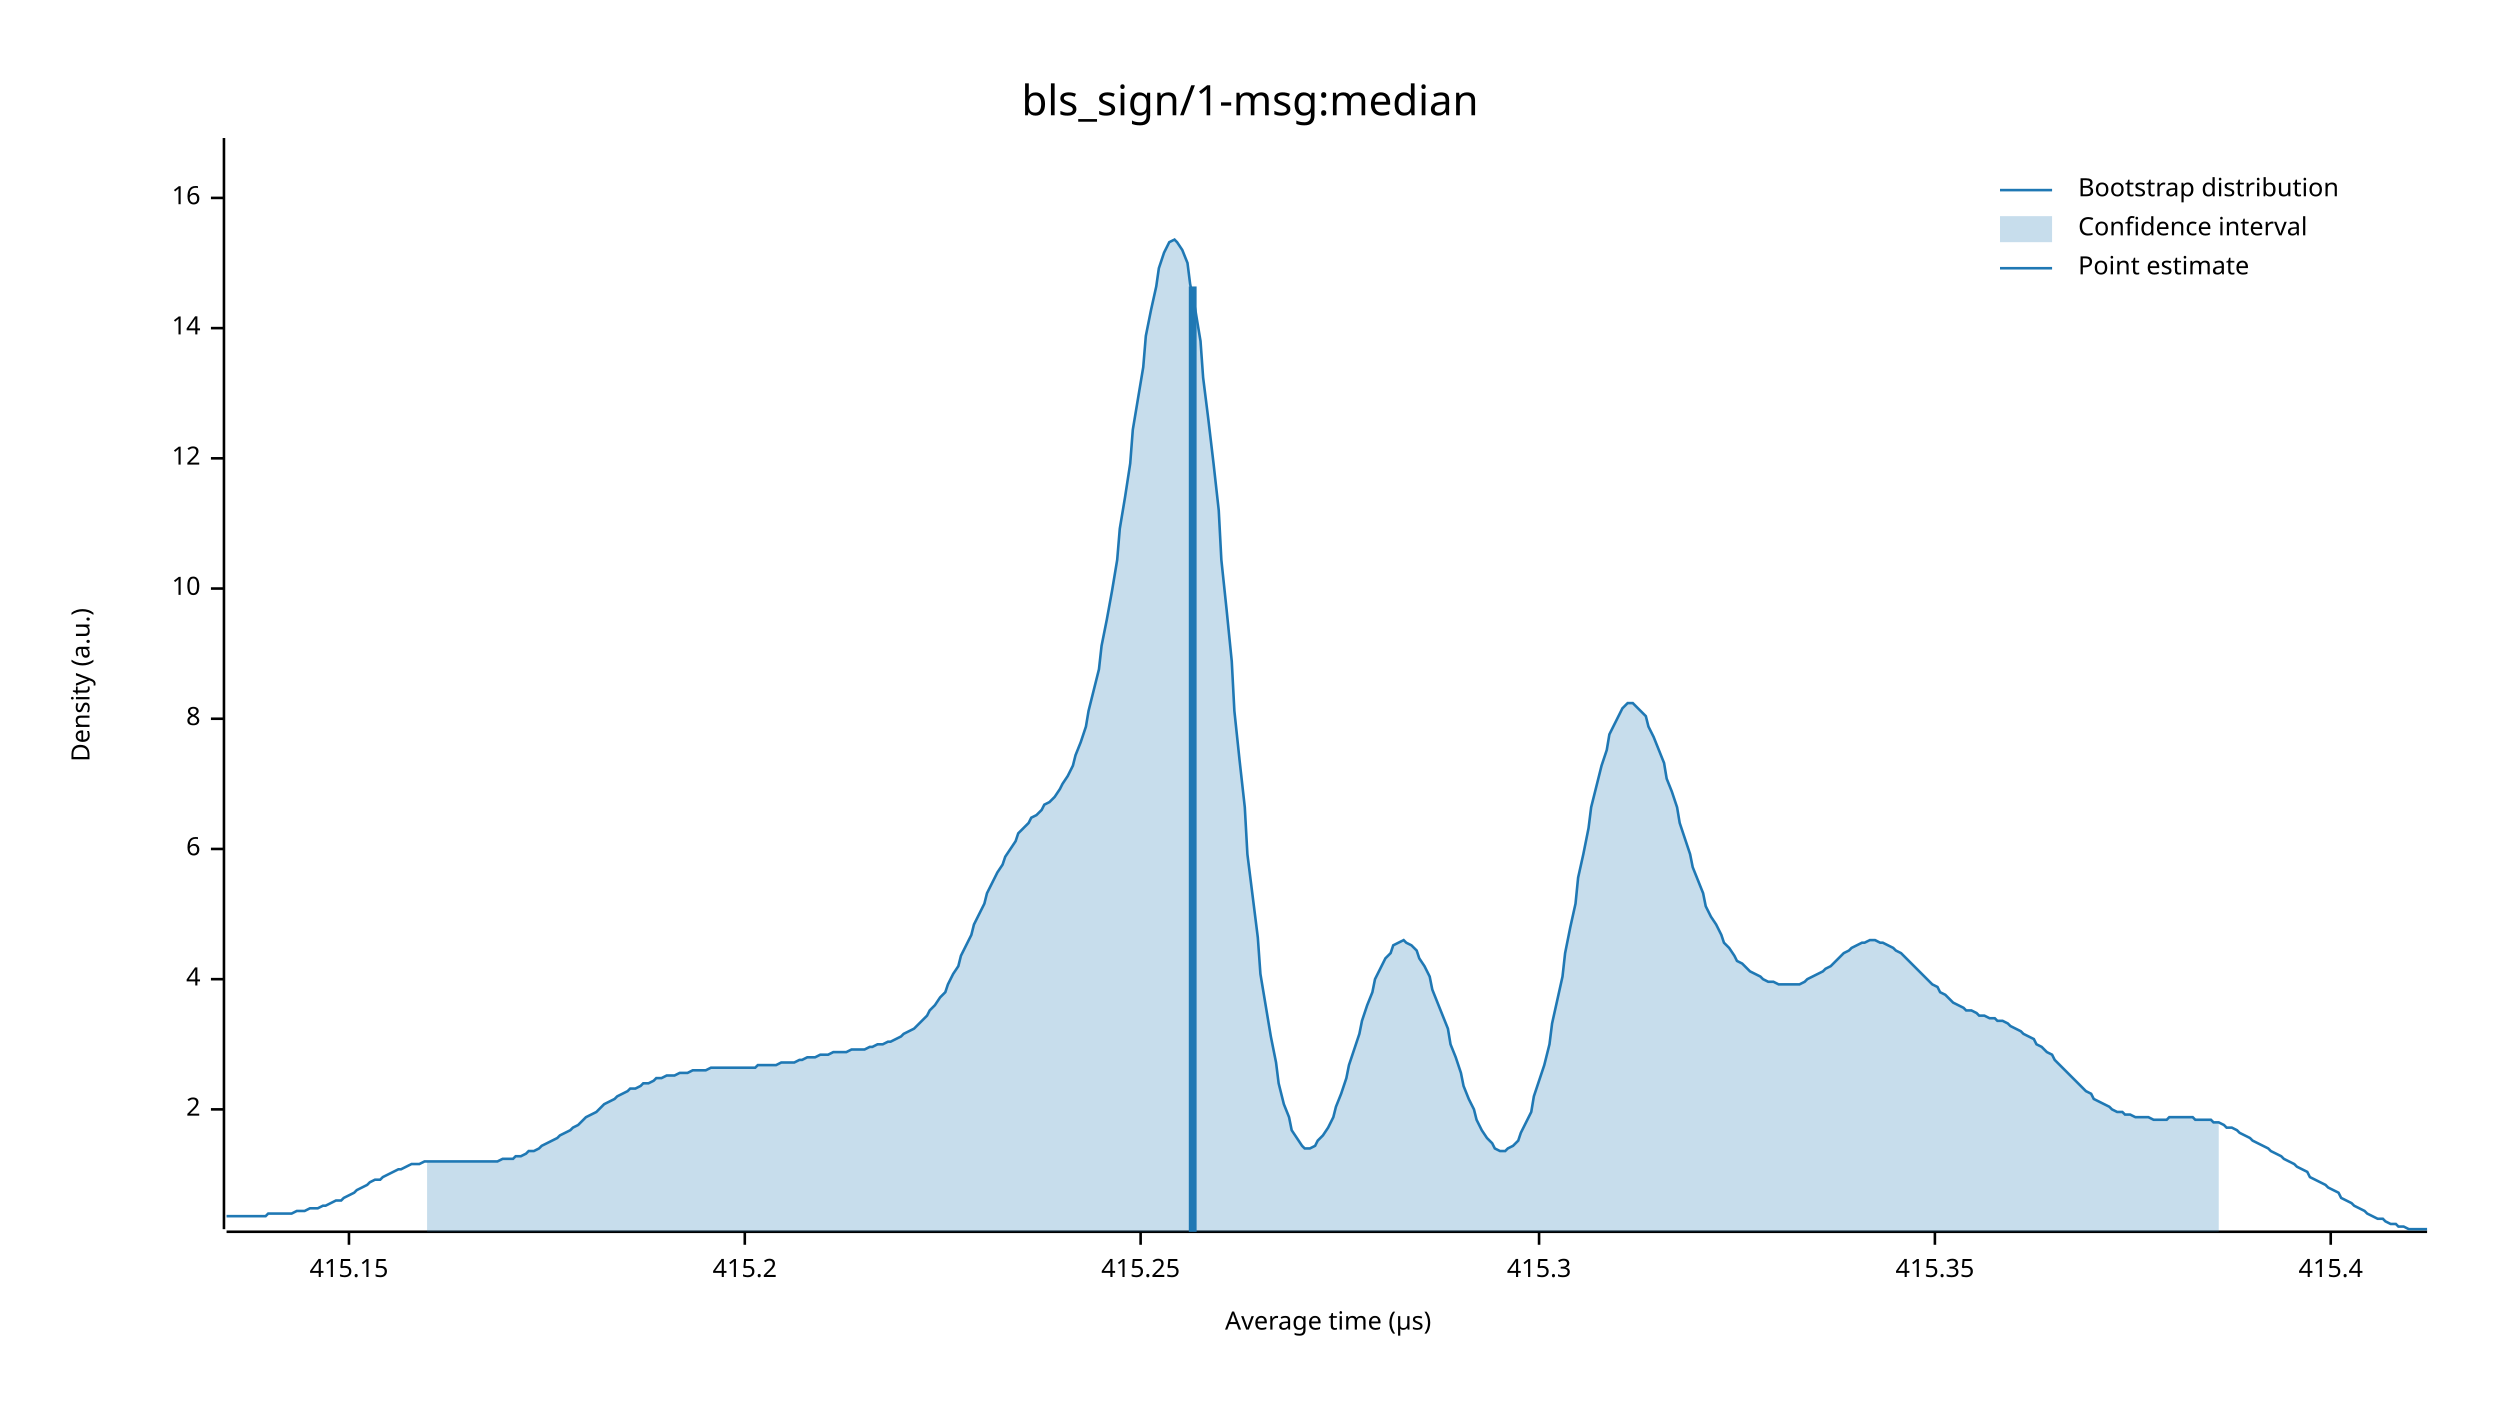
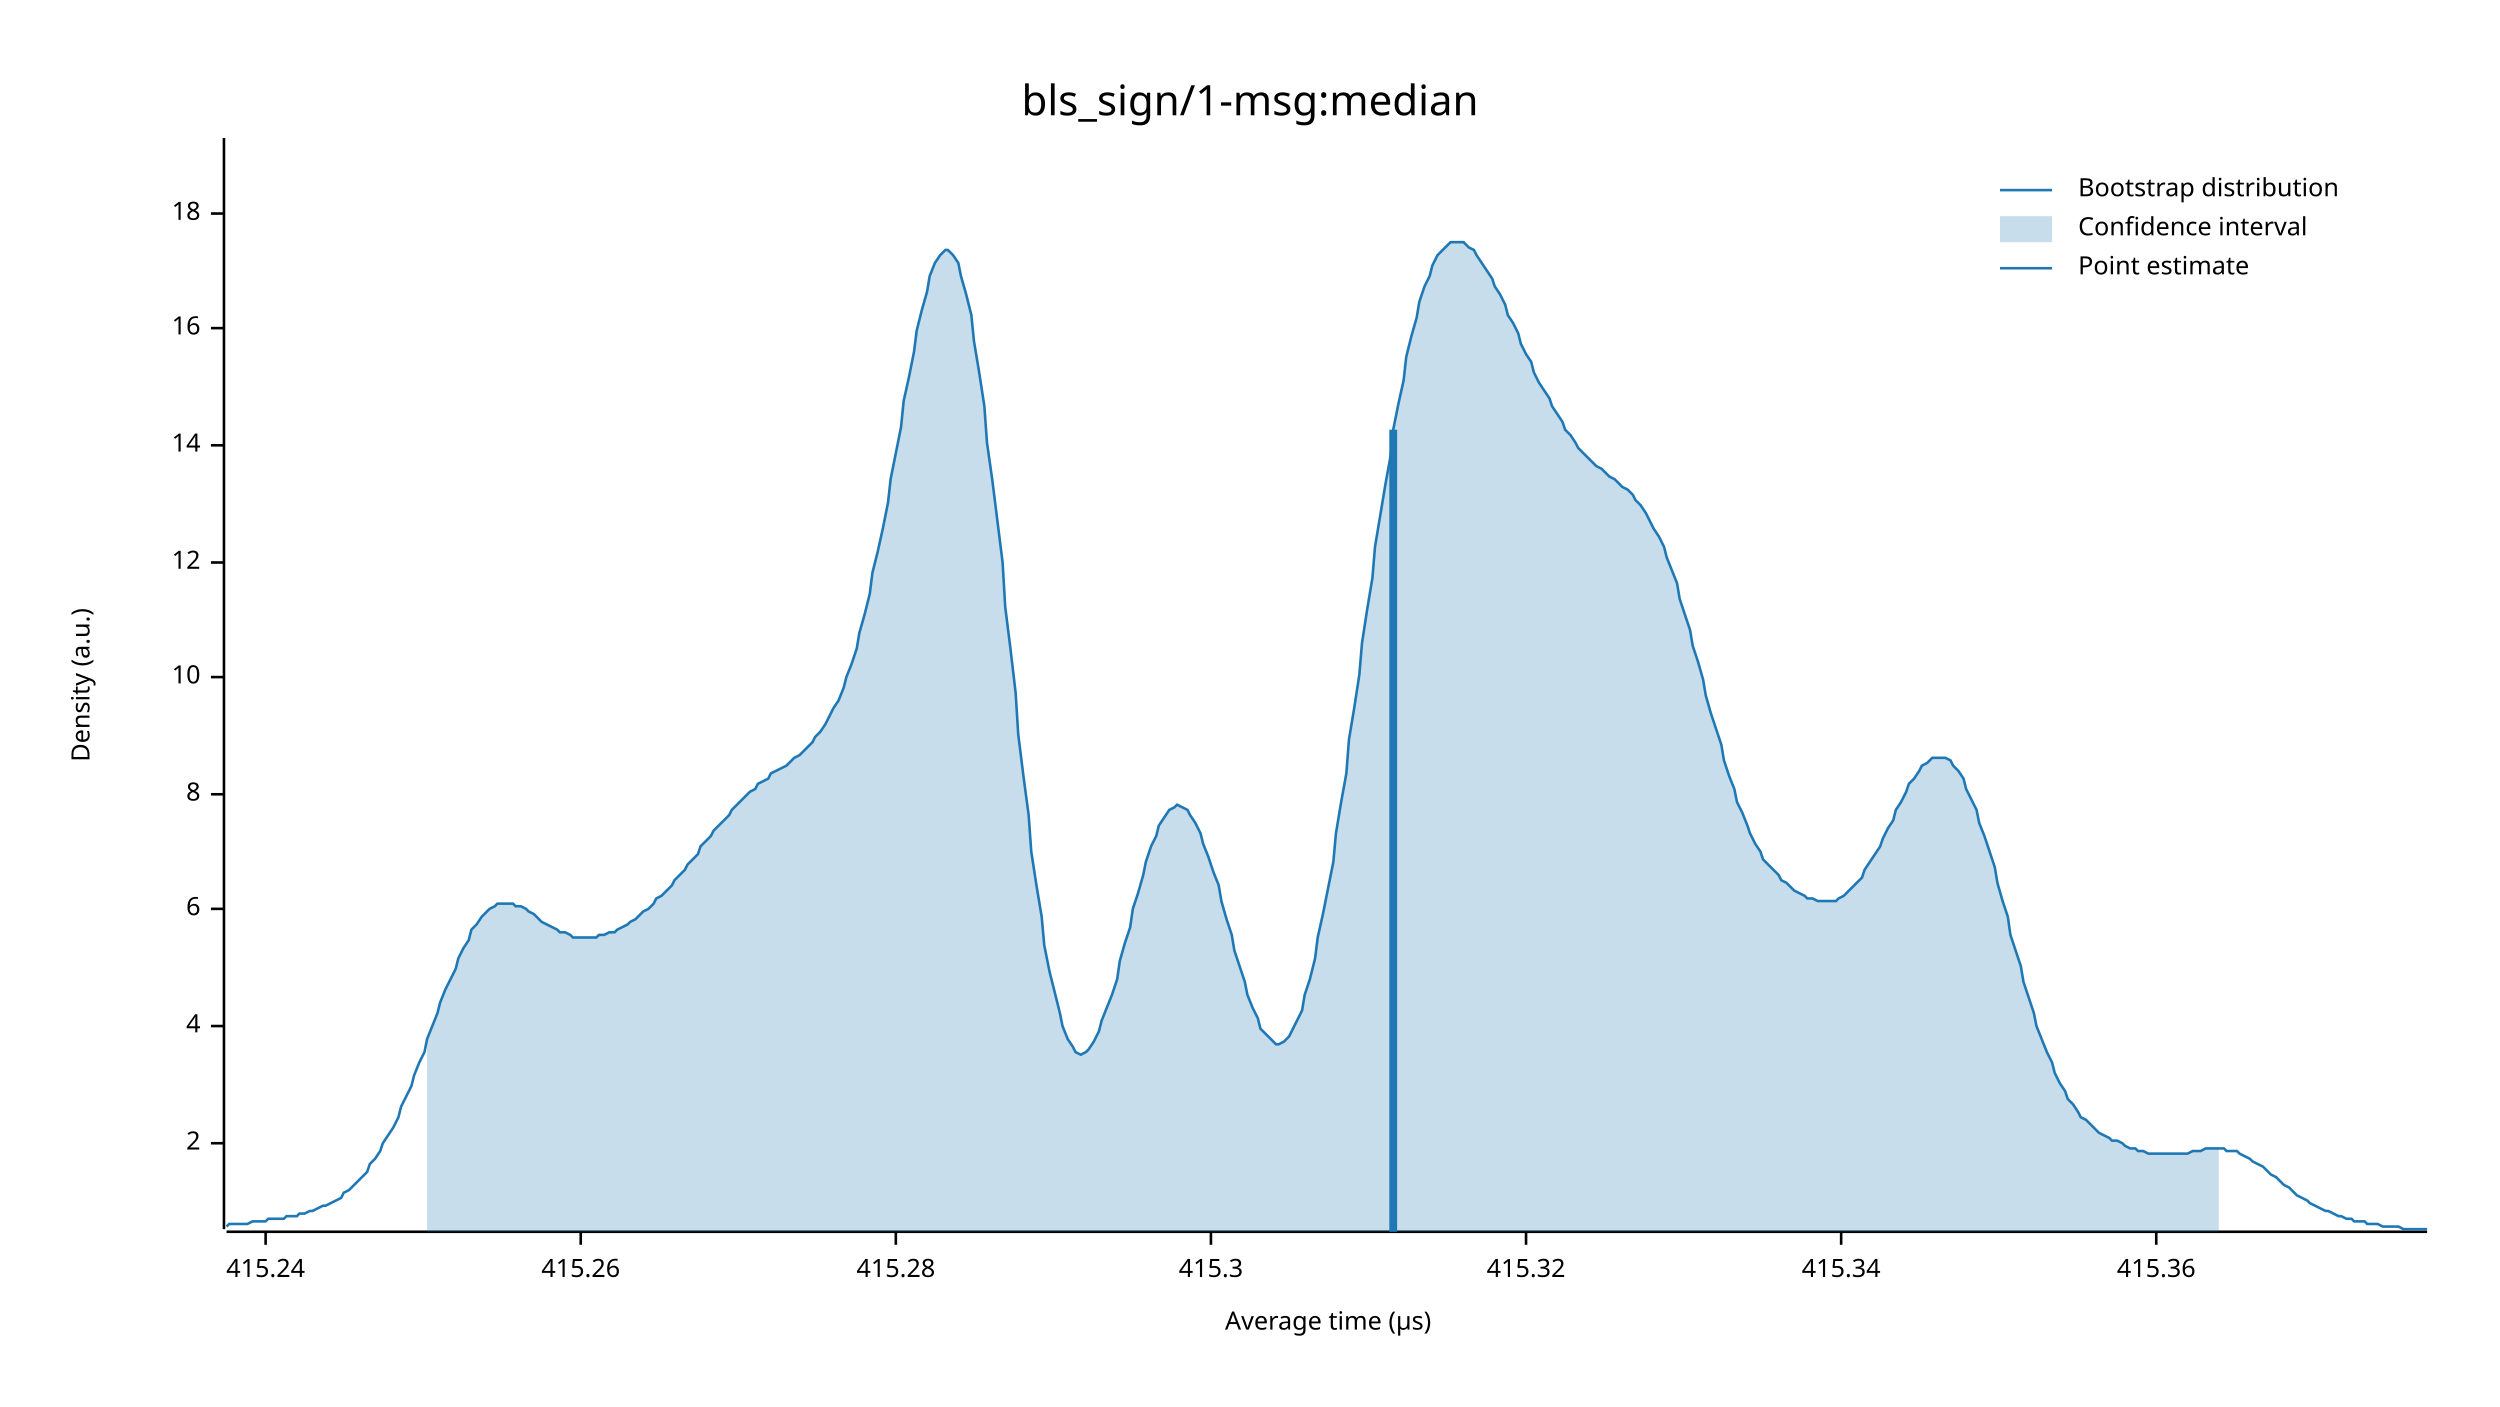
<svg xmlns="http://www.w3.org/2000/svg" width="960" height="540" viewBox="0 0 960 540">
  <text x="480" y="32" dy="0.76em" text-anchor="middle" font-family="sans-serif" font-size="16.129" opacity="1" fill="#000000">
bls_sign/1-msg:median
</text>
  <text x="27" y="263" dy="0.76em" text-anchor="middle" font-family="sans-serif" font-size="9.677" opacity="1" fill="#000000" transform="rotate(270, 27, 263)">
Density (a.u.)
</text>
  <text x="510" y="513" dy="-0.5ex" text-anchor="middle" font-family="sans-serif" font-size="9.677" opacity="1" fill="#000000">
Average time (µs)
</text>
  <polyline fill="none" opacity="1" stroke="#000000" stroke-width="1" points="86,53 86,472 " />
-   <text x="77" y="426" dy="0.5ex" text-anchor="end" font-family="sans-serif" font-size="9.677" opacity="1" fill="#000000">
+   <text x="77" y="439" dy="0.5ex" text-anchor="end" font-family="sans-serif" font-size="9.677" opacity="1" fill="#000000">
2
</text>
-   <polyline fill="none" opacity="1" stroke="#000000" stroke-width="1" points="81,426 86,426 " />
-   <text x="77" y="376" dy="0.5ex" text-anchor="end" font-family="sans-serif" font-size="9.677" opacity="1" fill="#000000">
+   <polyline fill="none" opacity="1" stroke="#000000" stroke-width="1" points="81,439 86,439 " />
+   <text x="77" y="394" dy="0.5ex" text-anchor="end" font-family="sans-serif" font-size="9.677" opacity="1" fill="#000000">
4
</text>
-   <polyline fill="none" opacity="1" stroke="#000000" stroke-width="1" points="81,376 86,376 " />
-   <text x="77" y="326" dy="0.5ex" text-anchor="end" font-family="sans-serif" font-size="9.677" opacity="1" fill="#000000">
+   <polyline fill="none" opacity="1" stroke="#000000" stroke-width="1" points="81,394 86,394 " />
+   <text x="77" y="349" dy="0.5ex" text-anchor="end" font-family="sans-serif" font-size="9.677" opacity="1" fill="#000000">
6
</text>
-   <polyline fill="none" opacity="1" stroke="#000000" stroke-width="1" points="81,326 86,326 " />
-   <text x="77" y="276" dy="0.5ex" text-anchor="end" font-family="sans-serif" font-size="9.677" opacity="1" fill="#000000">
+   <polyline fill="none" opacity="1" stroke="#000000" stroke-width="1" points="81,349 86,349 " />
+   <text x="77" y="305" dy="0.5ex" text-anchor="end" font-family="sans-serif" font-size="9.677" opacity="1" fill="#000000">
8
</text>
-   <polyline fill="none" opacity="1" stroke="#000000" stroke-width="1" points="81,276 86,276 " />
-   <text x="77" y="226" dy="0.5ex" text-anchor="end" font-family="sans-serif" font-size="9.677" opacity="1" fill="#000000">
+   <polyline fill="none" opacity="1" stroke="#000000" stroke-width="1" points="81,305 86,305 " />
+   <text x="77" y="260" dy="0.5ex" text-anchor="end" font-family="sans-serif" font-size="9.677" opacity="1" fill="#000000">
10
</text>
-   <polyline fill="none" opacity="1" stroke="#000000" stroke-width="1" points="81,226 86,226 " />
-   <text x="77" y="176" dy="0.5ex" text-anchor="end" font-family="sans-serif" font-size="9.677" opacity="1" fill="#000000">
+   <polyline fill="none" opacity="1" stroke="#000000" stroke-width="1" points="81,260 86,260 " />
+   <text x="77" y="216" dy="0.5ex" text-anchor="end" font-family="sans-serif" font-size="9.677" opacity="1" fill="#000000">
12
</text>
-   <polyline fill="none" opacity="1" stroke="#000000" stroke-width="1" points="81,176 86,176 " />
-   <text x="77" y="126" dy="0.5ex" text-anchor="end" font-family="sans-serif" font-size="9.677" opacity="1" fill="#000000">
+   <polyline fill="none" opacity="1" stroke="#000000" stroke-width="1" points="81,216 86,216 " />
+   <text x="77" y="171" dy="0.5ex" text-anchor="end" font-family="sans-serif" font-size="9.677" opacity="1" fill="#000000">
14
</text>
-   <polyline fill="none" opacity="1" stroke="#000000" stroke-width="1" points="81,126 86,126 " />
-   <text x="77" y="76" dy="0.5ex" text-anchor="end" font-family="sans-serif" font-size="9.677" opacity="1" fill="#000000">
+   <polyline fill="none" opacity="1" stroke="#000000" stroke-width="1" points="81,171 86,171 " />
+   <text x="77" y="126" dy="0.5ex" text-anchor="end" font-family="sans-serif" font-size="9.677" opacity="1" fill="#000000">
16
</text>
-   <polyline fill="none" opacity="1" stroke="#000000" stroke-width="1" points="81,76 86,76 " />
+   <polyline fill="none" opacity="1" stroke="#000000" stroke-width="1" points="81,126 86,126 " />
+   <text x="77" y="82" dy="0.5ex" text-anchor="end" font-family="sans-serif" font-size="9.677" opacity="1" fill="#000000">
+ 18
+ </text>
+   <polyline fill="none" opacity="1" stroke="#000000" stroke-width="1" points="81,82 86,82 " />
  <polyline fill="none" opacity="1" stroke="#000000" stroke-width="1" points="87,473 932,473 " />
-   <text x="134" y="483" dy="0.76em" text-anchor="middle" font-family="sans-serif" font-size="9.677" opacity="1" fill="#000000">
- 415.15
+   <text x="102" y="483" dy="0.76em" text-anchor="middle" font-family="sans-serif" font-size="9.677" opacity="1" fill="#000000">
+ 415.24
</text>
-   <polyline fill="none" opacity="1" stroke="#000000" stroke-width="1" points="134,473 134,478 " />
-   <text x="286" y="483" dy="0.76em" text-anchor="middle" font-family="sans-serif" font-size="9.677" opacity="1" fill="#000000">
- 415.2
+   <polyline fill="none" opacity="1" stroke="#000000" stroke-width="1" points="102,473 102,478 " />
+   <text x="223" y="483" dy="0.76em" text-anchor="middle" font-family="sans-serif" font-size="9.677" opacity="1" fill="#000000">
+ 415.26
</text>
-   <polyline fill="none" opacity="1" stroke="#000000" stroke-width="1" points="286,473 286,478 " />
-   <text x="438" y="483" dy="0.76em" text-anchor="middle" font-family="sans-serif" font-size="9.677" opacity="1" fill="#000000">
- 415.25
+   <polyline fill="none" opacity="1" stroke="#000000" stroke-width="1" points="223,473 223,478 " />
+   <text x="344" y="483" dy="0.76em" text-anchor="middle" font-family="sans-serif" font-size="9.677" opacity="1" fill="#000000">
+ 415.28
</text>
-   <polyline fill="none" opacity="1" stroke="#000000" stroke-width="1" points="438,473 438,478 " />
-   <text x="591" y="483" dy="0.76em" text-anchor="middle" font-family="sans-serif" font-size="9.677" opacity="1" fill="#000000">
+   <polyline fill="none" opacity="1" stroke="#000000" stroke-width="1" points="344,473 344,478 " />
+   <text x="465" y="483" dy="0.76em" text-anchor="middle" font-family="sans-serif" font-size="9.677" opacity="1" fill="#000000">
415.3
</text>
-   <polyline fill="none" opacity="1" stroke="#000000" stroke-width="1" points="591,473 591,478 " />
-   <text x="743" y="483" dy="0.76em" text-anchor="middle" font-family="sans-serif" font-size="9.677" opacity="1" fill="#000000">
- 415.35
+   <polyline fill="none" opacity="1" stroke="#000000" stroke-width="1" points="465,473 465,478 " />
+   <text x="586" y="483" dy="0.76em" text-anchor="middle" font-family="sans-serif" font-size="9.677" opacity="1" fill="#000000">
+ 415.32
</text>
-   <polyline fill="none" opacity="1" stroke="#000000" stroke-width="1" points="743,473 743,478 " />
-   <text x="895" y="483" dy="0.76em" text-anchor="middle" font-family="sans-serif" font-size="9.677" opacity="1" fill="#000000">
- 415.4
+   <polyline fill="none" opacity="1" stroke="#000000" stroke-width="1" points="586,473 586,478 " />
+   <text x="707" y="483" dy="0.76em" text-anchor="middle" font-family="sans-serif" font-size="9.677" opacity="1" fill="#000000">
+ 415.34
</text>
-   <polyline fill="none" opacity="1" stroke="#000000" stroke-width="1" points="895,473 895,478 " />
-   <polyline fill="none" opacity="1" stroke="#1F78B4" stroke-width="1" points="87,467 88,467 90,467 92,467 93,467 95,467 97,467 98,467 100,467 102,467 103,466 105,466 107,466 109,466 110,466 112,466 114,465 115,465 117,465 119,464 120,464 122,464 124,463 125,463 127,462 129,461 131,461 132,460 134,459 136,458 137,457 139,456 141,455 142,454 144,453 146,453 147,452 149,451 151,450 153,449 154,449 156,448 158,447 159,447 161,447 163,446 164,446 166,446 168,446 169,446 171,446 173,446 175,446 176,446 178,446 180,446 181,446 183,446 185,446 186,446 188,446 190,446 191,446 193,445 195,445 197,445 198,444 200,444 202,443 203,442 205,442 207,441 208,440 210,439 212,438 214,437 215,436 217,435 219,434 220,433 222,432 224,430 225,429 227,428 229,427 230,426 232,424 234,423 236,422 237,421 239,420 241,419 242,418 244,418 246,417 247,416 249,416 251,415 252,414 254,414 256,413 258,413 259,413 261,412 263,412 264,412 266,411 268,411 269,411 271,411 273,410 274,410 276,410 278,410 280,410 281,410 283,410 285,410 286,410 288,410 290,410 291,409 293,409 295,409 296,409 298,409 300,408 302,408 303,408 305,408 307,407 308,407 310,406 312,406 313,406 315,405 317,405 318,405 320,404 322,404 324,404 325,404 327,403 329,403 330,403 332,403 334,402 335,402 337,401 339,401 341,400 342,400 344,399 346,398 347,397 349,396 351,395 352,394 354,392 356,390 357,388 359,386 361,383 363,381 364,378 366,374 368,371 369,367 371,363 373,359 374,355 376,351 378,347 379,343 381,339 383,335 385,332 386,329 388,326 390,323 391,320 393,318 395,316 396,314 398,313 400,311 401,309 403,308 405,306 407,303 408,301 410,298 412,294 413,290 415,285 417,279 418,273 420,265 422,257 423,248 425,238 427,227 429,215 430,203 432,191 434,178 435,165 437,153 439,141 440,129 442,119 444,110 445,103 447,97 449,93 451,92 452,93 454,96 456,101 457,109 459,119 461,131 462,145 464,161 466,178 468,196 469,215 471,234 473,254 474,273 476,292 478,310 479,328 481,344 483,360 484,374 486,386 488,398 490,408 491,416 493,424 495,429 496,434 498,437 500,440 501,441 503,441 505,440 506,438 508,436 510,433 512,429 513,425 515,420 517,414 518,409 520,403 522,397 523,392 525,386 527,381 528,376 530,372 532,368 534,366 535,363 537,362 539,361 540,362 542,363 544,365 545,368 547,371 549,375 550,380 552,385 554,390 556,395 557,401 559,406 561,412 562,417 564,422 566,426 567,430 569,434 571,437 573,439 574,441 576,442 578,442 579,441 581,440 583,438 584,435 586,431 588,427 589,421 591,415 593,409 595,401 596,393 598,384 600,375 601,366 603,356 605,347 606,337 608,328 610,318 611,310 613,302 615,294 617,288 618,282 620,278 622,274 623,272 625,270 627,270 628,271 630,273 632,275 633,279 635,283 637,288 639,293 640,299 642,304 644,310 645,316 647,322 649,328 650,333 652,338 654,343 655,348 657,352 659,355 661,359 662,362 664,364 666,367 667,369 669,370 671,372 672,373 674,374 676,375 677,376 679,377 681,377 683,378 684,378 686,378 688,378 689,378 691,378 693,377 694,376 696,375 698,374 700,373 701,372 703,371 705,369 706,368 708,366 710,365 711,364 713,363 715,362 716,362 718,361 720,361 722,362 723,362 725,363 727,364 728,365 730,366 732,368 733,369 735,371 737,373 738,374 740,376 742,378 744,379 745,381 747,382 749,384 750,385 752,386 754,387 755,388 757,388 759,389 760,390 762,390 764,391 766,391 767,392 769,392 771,393 772,394 774,395 776,396 777,397 779,398 781,399 782,401 784,402 786,404 788,405 789,407 791,409 793,411 794,412 796,414 798,416 799,417 801,419 803,420 804,422 806,423 808,424 810,425 811,426 813,427 815,427 816,428 818,428 820,429 821,429 823,429 825,429 827,430 828,430 830,430 832,430 833,429 835,429 837,429 838,429 840,429 842,429 843,430 845,430 847,430 849,430 850,431 852,431 854,432 855,433 857,433 859,434 860,435 862,436 864,437 865,438 867,439 869,440 871,441 872,442 874,443 876,444 877,445 879,446 881,447 882,448 884,449 886,450 887,452 889,453 891,454 893,455 894,456 896,457 898,458 899,460 901,461 903,462 904,463 906,464 908,465 909,466 911,467 913,468 915,468 916,469 918,470 920,470 921,471 923,471 925,472 926,472 928,472 930,472 932,472 " />
-   <polygon opacity="0.25" fill="#1F78B4" points="164,446 166,446 168,446 169,446 171,446 173,446 175,446 176,446 178,446 180,446 181,446 183,446 185,446 186,446 188,446 190,446 191,446 193,445 195,445 197,445 198,444 200,444 202,443 203,442 205,442 207,441 208,440 210,439 212,438 214,437 215,436 217,435 219,434 220,433 222,432 224,430 225,429 227,428 229,427 230,426 232,424 234,423 236,422 237,421 239,420 241,419 242,418 244,418 246,417 247,416 249,416 251,415 252,414 254,414 256,413 258,413 259,413 261,412 263,412 264,412 266,411 268,411 269,411 271,411 273,410 274,410 276,410 278,410 280,410 281,410 283,410 285,410 286,410 288,410 290,410 291,409 293,409 295,409 296,409 298,409 300,408 302,408 303,408 305,408 307,407 308,407 310,406 312,406 313,406 315,405 317,405 318,405 320,404 322,404 324,404 325,404 327,403 329,403 330,403 332,403 334,402 335,402 337,401 339,401 341,400 342,400 344,399 346,398 347,397 349,396 351,395 352,394 354,392 356,390 357,388 359,386 361,383 363,381 364,378 366,374 368,371 369,367 371,363 373,359 374,355 376,351 378,347 379,343 381,339 383,335 385,332 386,329 388,326 390,323 391,320 393,318 395,316 396,314 398,313 400,311 401,309 403,308 405,306 407,303 408,301 410,298 412,294 413,290 415,285 417,279 418,273 420,265 422,257 423,248 425,238 427,227 429,215 430,203 432,191 434,178 435,165 437,153 439,141 440,129 442,119 444,110 445,103 447,97 449,93 451,92 452,93 454,96 456,101 457,109 459,119 461,131 462,145 464,161 466,178 468,196 469,215 471,234 473,254 474,273 476,292 478,310 479,328 481,344 483,360 484,374 486,386 488,398 490,408 491,416 493,424 495,429 496,434 498,437 500,440 501,441 503,441 505,440 506,438 508,436 510,433 512,429 513,425 515,420 517,414 518,409 520,403 522,397 523,392 525,386 527,381 528,376 530,372 532,368 534,366 535,363 537,362 539,361 540,362 542,363 544,365 545,368 547,371 549,375 550,380 552,385 554,390 556,395 557,401 559,406 561,412 562,417 564,422 566,426 567,430 569,434 571,437 573,439 574,441 576,442 578,442 579,441 581,440 583,438 584,435 586,431 588,427 589,421 591,415 593,409 595,401 596,393 598,384 600,375 601,366 603,356 605,347 606,337 608,328 610,318 611,310 613,302 615,294 617,288 618,282 620,278 622,274 623,272 625,270 627,270 628,271 630,273 632,275 633,279 635,283 637,288 639,293 640,299 642,304 644,310 645,316 647,322 649,328 650,333 652,338 654,343 655,348 657,352 659,355 661,359 662,362 664,364 666,367 667,369 669,370 671,372 672,373 674,374 676,375 677,376 679,377 681,377 683,378 684,378 686,378 688,378 689,378 691,378 693,377 694,376 696,375 698,374 700,373 701,372 703,371 705,369 706,368 708,366 710,365 711,364 713,363 715,362 716,362 718,361 720,361 722,362 723,362 725,363 727,364 728,365 730,366 732,368 733,369 735,371 737,373 738,374 740,376 742,378 744,379 745,381 747,382 749,384 750,385 752,386 754,387 755,388 757,388 759,389 760,390 762,390 764,391 766,391 767,392 769,392 771,393 772,394 774,395 776,396 777,397 779,398 781,399 782,401 784,402 786,404 788,405 789,407 791,409 793,411 794,412 796,414 798,416 799,417 801,419 803,420 804,422 806,423 808,424 810,425 811,426 813,427 815,427 816,428 818,428 820,429 821,429 823,429 825,429 827,430 828,430 830,430 832,430 833,429 835,429 837,429 838,429 840,429 842,429 843,430 845,430 847,430 849,430 850,431 852,431 852,473 164,473 " />
-   <polyline fill="none" opacity="1" stroke="#1F78B4" stroke-width="3" points="458,473 458,110 " />
+   <polyline fill="none" opacity="1" stroke="#000000" stroke-width="1" points="707,473 707,478 " />
+   <text x="828" y="483" dy="0.76em" text-anchor="middle" font-family="sans-serif" font-size="9.677" opacity="1" fill="#000000">
+ 415.36
+ </text>
+   <polyline fill="none" opacity="1" stroke="#000000" stroke-width="1" points="828,473 828,478 " />
+   <polyline fill="none" opacity="1" stroke="#1F78B4" stroke-width="1" points="87,471 88,470 90,470 92,470 93,470 95,470 97,469 98,469 100,469 102,469 103,468 105,468 107,468 109,468 110,467 112,467 114,467 115,466 117,466 119,465 120,465 122,464 124,463 125,463 127,462 129,461 131,460 132,458 134,457 136,455 137,454 139,452 141,450 142,447 144,445 146,442 147,439 149,436 151,433 153,429 154,425 156,421 158,417 159,413 161,408 163,404 164,399 166,394 168,389 169,385 171,380 173,376 175,372 176,368 178,364 180,361 181,357 183,355 185,352 186,351 188,349 190,348 191,347 193,347 195,347 197,347 198,348 200,348 202,349 203,350 205,351 207,353 208,354 210,355 212,356 214,357 215,358 217,358 219,359 220,360 222,360 224,360 225,360 227,360 229,360 230,359 232,359 234,358 236,358 237,357 239,356 241,355 242,354 244,353 246,351 247,350 249,349 251,347 252,345 254,344 256,342 258,340 259,338 261,336 263,334 264,332 266,330 268,328 269,325 271,323 273,321 274,319 276,317 278,315 280,313 281,311 283,309 285,307 286,306 288,304 290,303 291,301 293,300 295,299 296,297 298,296 300,295 302,294 303,293 305,291 307,290 308,289 310,287 312,285 313,283 315,281 317,278 318,276 320,272 322,269 324,264 325,260 327,255 329,249 330,243 332,236 334,228 335,220 337,212 339,203 341,193 342,184 344,174 346,164 347,154 349,145 351,135 352,127 354,119 356,112 357,106 359,101 361,98 363,96 364,96 366,98 368,101 369,106 371,113 373,121 374,131 376,143 378,156 379,170 381,184 383,200 385,216 386,233 388,249 390,266 391,282 393,298 395,313 396,327 398,340 400,352 401,363 403,373 405,381 407,389 408,394 410,399 412,402 413,404 415,405 417,404 418,403 420,400 422,396 423,392 425,387 427,382 429,376 430,369 432,362 434,356 435,349 437,343 439,336 440,331 442,325 444,321 445,317 447,314 449,311 451,310 452,309 454,310 456,311 457,313 459,316 461,320 462,324 464,329 466,335 468,340 469,346 471,353 473,359 474,365 476,371 478,377 479,382 481,387 483,391 484,395 486,397 488,399 490,401 491,401 493,400 495,398 496,396 498,392 500,388 501,382 503,376 505,368 506,360 508,351 510,341 512,331 513,320 515,308 517,297 518,284 520,272 522,259 523,247 525,234 527,222 528,210 530,198 532,186 534,175 535,165 537,155 539,146 540,137 542,129 544,122 545,116 547,110 549,106 550,102 552,98 554,96 556,94 557,93 559,93 561,93 562,93 564,95 566,96 567,98 569,101 571,104 573,107 574,110 576,113 578,117 579,121 581,124 583,128 584,132 586,136 588,139 589,143 591,147 593,150 595,153 596,156 598,159 600,162 601,165 603,167 605,170 606,172 608,174 610,176 611,177 613,179 615,180 617,182 618,183 620,184 622,186 623,187 625,188 627,190 628,192 630,194 632,197 633,199 635,203 637,206 639,210 640,214 642,219 644,224 645,230 647,236 649,242 650,248 652,254 654,261 655,267 657,274 659,280 661,286 662,292 664,298 666,303 667,308 669,312 671,317 672,320 674,324 676,327 677,330 679,332 681,334 683,336 684,338 686,339 688,341 689,342 691,343 693,344 694,345 696,345 698,346 700,346 701,346 703,346 705,346 706,345 708,344 710,342 711,341 713,339 715,337 716,334 718,331 720,328 722,325 723,322 725,318 727,315 728,311 730,308 732,304 733,301 735,299 737,296 738,294 740,293 742,291 744,291 745,291 747,291 749,292 750,294 752,296 754,299 755,303 757,307 759,311 760,316 762,321 764,327 766,333 767,339 769,346 771,352 772,359 774,365 776,371 777,377 779,383 781,389 782,394 784,399 786,404 788,408 789,412 791,416 793,419 794,422 796,424 798,427 799,429 801,430 803,432 804,433 806,435 808,436 810,437 811,438 813,438 815,439 816,440 818,441 820,441 821,442 823,442 825,443 827,443 828,443 830,443 832,443 833,443 835,443 837,443 838,443 840,443 842,442 843,442 845,442 847,441 849,441 850,441 852,441 854,441 855,442 857,442 859,442 860,443 862,444 864,445 865,446 867,447 869,448 871,450 872,451 874,452 876,454 877,455 879,456 881,458 882,459 884,460 886,461 887,462 889,463 891,464 893,465 894,465 896,466 898,467 899,467 901,468 903,468 904,469 906,469 908,469 909,470 911,470 913,470 915,471 916,471 918,471 920,471 921,471 923,472 925,472 926,472 928,472 930,472 932,472 " />
+   <polygon opacity="0.25" fill="#1F78B4" points="164,399 166,394 168,389 169,385 171,380 173,376 175,372 176,368 178,364 180,361 181,357 183,355 185,352 186,351 188,349 190,348 191,347 193,347 195,347 197,347 198,348 200,348 202,349 203,350 205,351 207,353 208,354 210,355 212,356 214,357 215,358 217,358 219,359 220,360 222,360 224,360 225,360 227,360 229,360 230,359 232,359 234,358 236,358 237,357 239,356 241,355 242,354 244,353 246,351 247,350 249,349 251,347 252,345 254,344 256,342 258,340 259,338 261,336 263,334 264,332 266,330 268,328 269,325 271,323 273,321 274,319 276,317 278,315 280,313 281,311 283,309 285,307 286,306 288,304 290,303 291,301 293,300 295,299 296,297 298,296 300,295 302,294 303,293 305,291 307,290 308,289 310,287 312,285 313,283 315,281 317,278 318,276 320,272 322,269 324,264 325,260 327,255 329,249 330,243 332,236 334,228 335,220 337,212 339,203 341,193 342,184 344,174 346,164 347,154 349,145 351,135 352,127 354,119 356,112 357,106 359,101 361,98 363,96 364,96 366,98 368,101 369,106 371,113 373,121 374,131 376,143 378,156 379,170 381,184 383,200 385,216 386,233 388,249 390,266 391,282 393,298 395,313 396,327 398,340 400,352 401,363 403,373 405,381 407,389 408,394 410,399 412,402 413,404 415,405 417,404 418,403 420,400 422,396 423,392 425,387 427,382 429,376 430,369 432,362 434,356 435,349 437,343 439,336 440,331 442,325 444,321 445,317 447,314 449,311 451,310 452,309 454,310 456,311 457,313 459,316 461,320 462,324 464,329 466,335 468,340 469,346 471,353 473,359 474,365 476,371 478,377 479,382 481,387 483,391 484,395 486,397 488,399 490,401 491,401 493,400 495,398 496,396 498,392 500,388 501,382 503,376 505,368 506,360 508,351 510,341 512,331 513,320 515,308 517,297 518,284 520,272 522,259 523,247 525,234 527,222 528,210 530,198 532,186 534,175 535,165 537,155 539,146 540,137 542,129 544,122 545,116 547,110 549,106 550,102 552,98 554,96 556,94 557,93 559,93 561,93 562,93 564,95 566,96 567,98 569,101 571,104 573,107 574,110 576,113 578,117 579,121 581,124 583,128 584,132 586,136 588,139 589,143 591,147 593,150 595,153 596,156 598,159 600,162 601,165 603,167 605,170 606,172 608,174 610,176 611,177 613,179 615,180 617,182 618,183 620,184 622,186 623,187 625,188 627,190 628,192 630,194 632,197 633,199 635,203 637,206 639,210 640,214 642,219 644,224 645,230 647,236 649,242 650,248 652,254 654,261 655,267 657,274 659,280 661,286 662,292 664,298 666,303 667,308 669,312 671,317 672,320 674,324 676,327 677,330 679,332 681,334 683,336 684,338 686,339 688,341 689,342 691,343 693,344 694,345 696,345 698,346 700,346 701,346 703,346 705,346 706,345 708,344 710,342 711,341 713,339 715,337 716,334 718,331 720,328 722,325 723,322 725,318 727,315 728,311 730,308 732,304 733,301 735,299 737,296 738,294 740,293 742,291 744,291 745,291 747,291 749,292 750,294 752,296 754,299 755,303 757,307 759,311 760,316 762,321 764,327 766,333 767,339 769,346 771,352 772,359 774,365 776,371 777,377 779,383 781,389 782,394 784,399 786,404 788,408 789,412 791,416 793,419 794,422 796,424 798,427 799,429 801,430 803,432 804,433 806,435 808,436 810,437 811,438 813,438 815,439 816,440 818,441 820,441 821,442 823,442 825,443 827,443 828,443 830,443 832,443 833,443 835,443 837,443 838,443 840,443 842,442 843,442 845,442 847,441 849,441 850,441 852,441 852,473 164,473 " />
+   <polyline fill="none" opacity="1" stroke="#1F78B4" stroke-width="3" points="535,473 535,165 " />
  <text x="798" y="68" dy="0.76em" text-anchor="start" font-family="sans-serif" font-size="9.677" opacity="1" fill="#000000">
Bootstrap distribution
</text>
  <text x="798" y="83" dy="0.76em" text-anchor="start" font-family="sans-serif" font-size="9.677" opacity="1" fill="#000000">
Confidence interval
</text>
  <text x="798" y="98" dy="0.76em" text-anchor="start" font-family="sans-serif" font-size="9.677" opacity="1" fill="#000000">
Point estimate
</text>
  <polyline fill="none" opacity="1" stroke="#1F78B4" stroke-width="1" points="768,73 788,73 " />
  <rect x="768" y="83" width="20" height="10" opacity="0.25" fill="#1F78B4" stroke="none" />
  <polyline fill="none" opacity="1" stroke="#1F78B4" stroke-width="1" points="768,103 788,103 " />
</svg>
